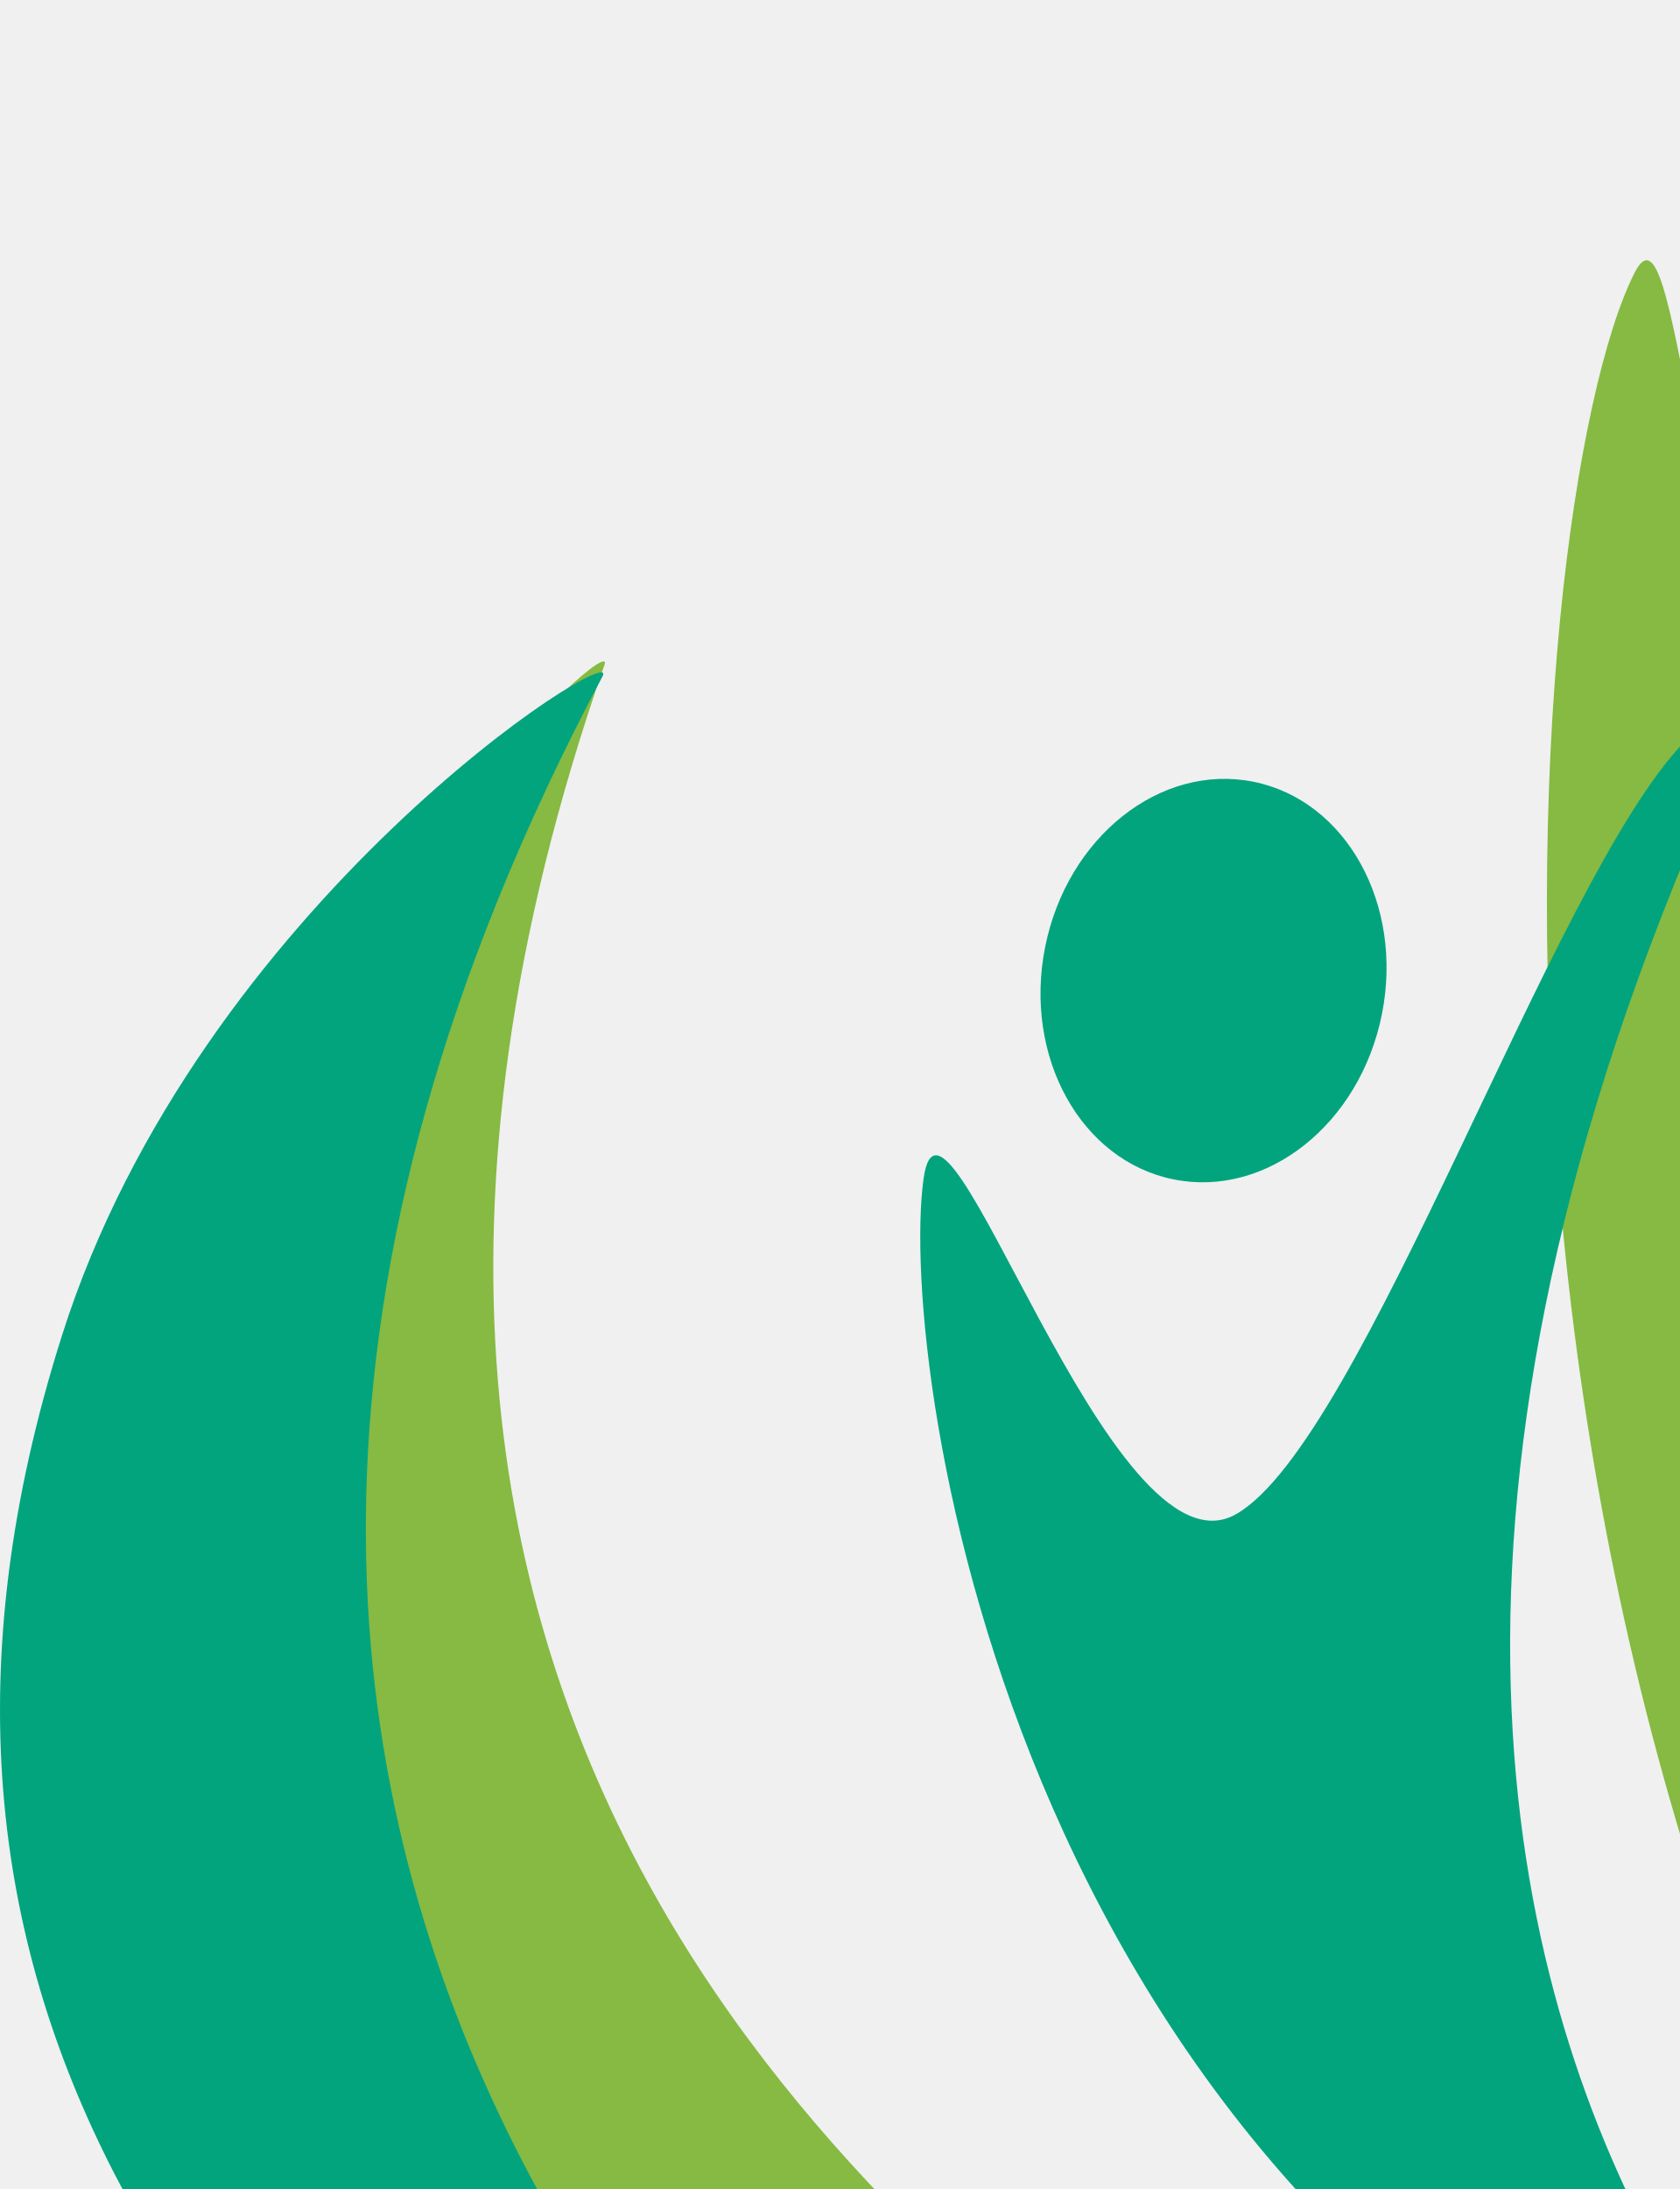
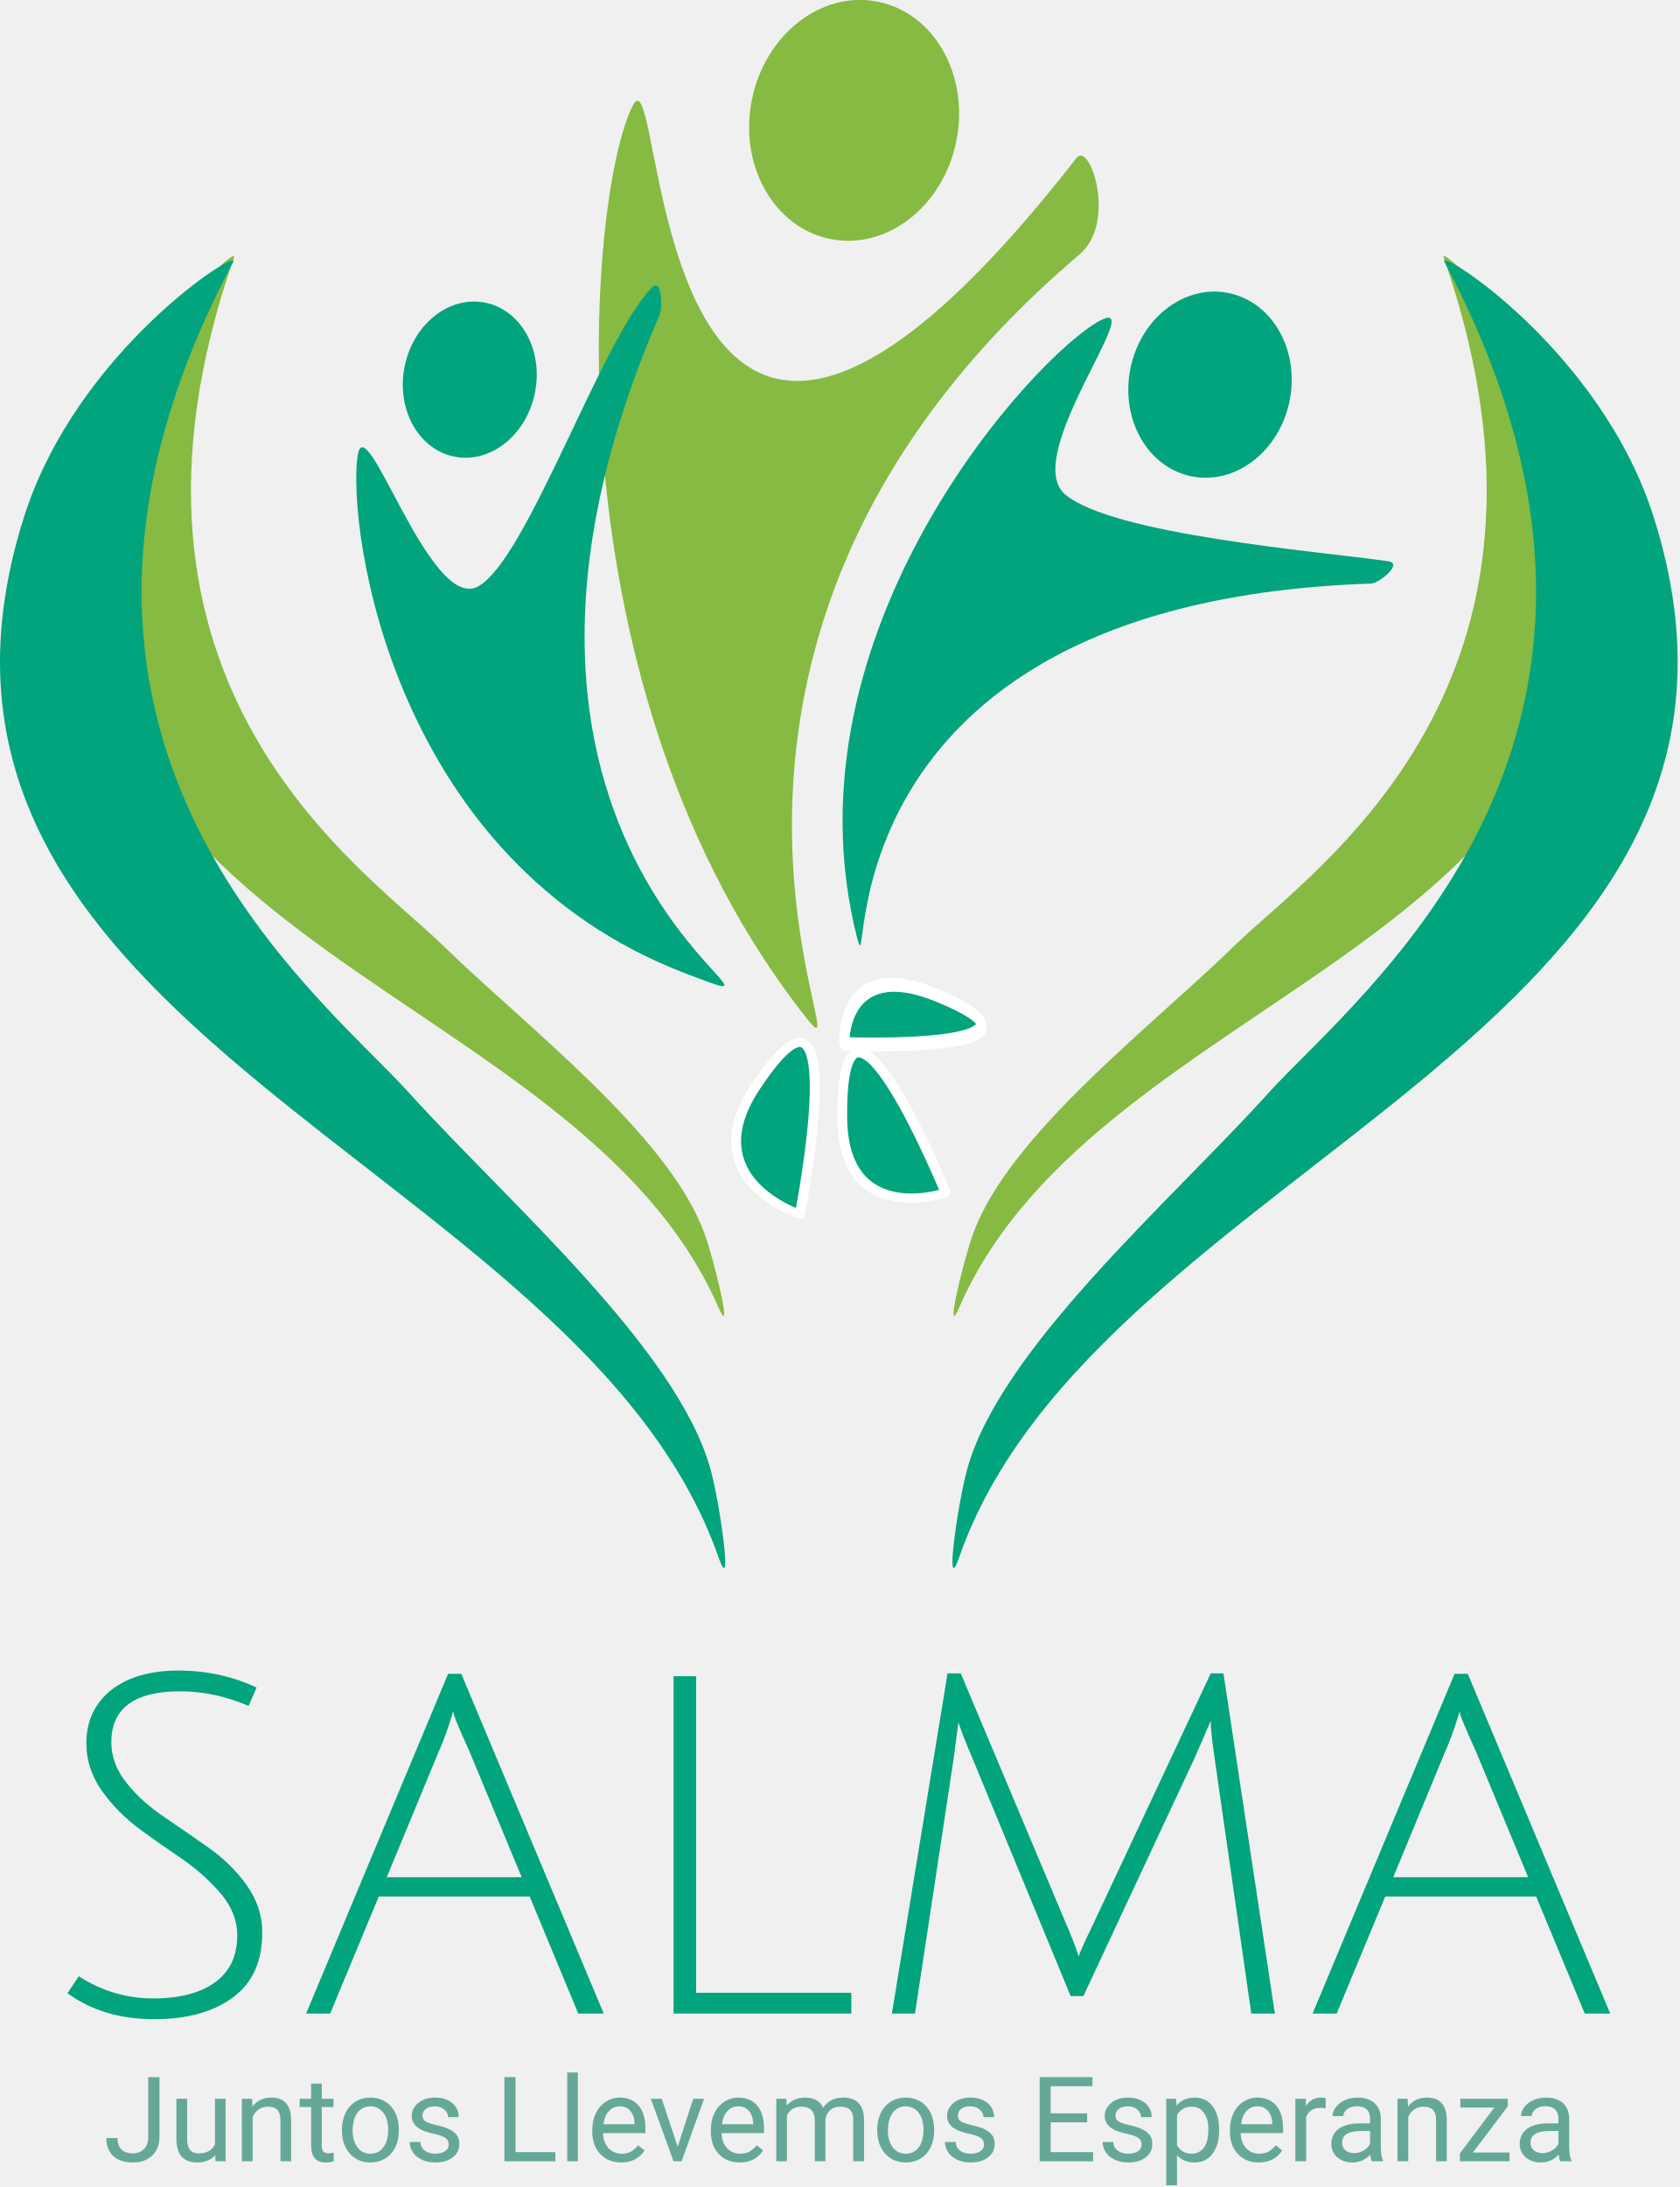
- <svg xmlns="http://www.w3.org/2000/svg" viewBox="0 0 300 391" version="1.1" xml:space="preserve" style="fill-rule:evenodd;clip-rule:evenodd;stroke-linecap:round;stroke-linejoin:round;stroke-miterlimit:1.5;">
+ <svg xmlns="http://www.w3.org/2000/svg" width="25%" height="25%" viewBox="0 0 775 1009" version="1.1" xml:space="preserve" style="fill-rule:evenodd;clip-rule:evenodd;stroke-linecap:round;stroke-linejoin:round;stroke-miterlimit:1.5;">
  <g transform="matrix(1,0,0,1,-4848.38,-12475.6)">
    <g transform="matrix(0.452468,-0.158175,0.239307,0.684551,2868.91,11374.1)">
      <path d="M3575.78,3138.93C3575.78,3138.93 3599.88,3085.04 3674.5,3128.61C3785.21,3193.24 3575.78,3138.93 3575.78,3138.93Z" style="fill:rgb(2,164,126);stroke:white;stroke-width:9.07px;" />
    </g>
    <g transform="matrix(0.0701606,-0.62791,0.714017,0.0797819,2716.27,15033.6)">
      <path d="M3582.07,3151.06C3582.07,3151.06 3598.37,3081.35 3669.93,3113.26C3788.45,3166.1 3582.07,3151.06 3582.07,3151.06Z" style="fill:rgb(2,164,126);stroke:white;stroke-width:6.4px;" />
    </g>
    <g transform="matrix(-0.290449,-0.5611,0.638045,-0.330278,4300.78,16065.6)">
      <path d="M3556.71,3161.28C3556.71,3161.28 3568.21,3092.46 3639.78,3124.37C3758.29,3177.21 3556.71,3161.28 3556.71,3161.28Z" style="fill:rgb(2,164,126);stroke:white;stroke-width:6.4px;" />
    </g>
    <g transform="matrix(-0.456065,-0.0273706,-0.03921,0.422664,6982.3,11652.1)">
      <path d="M3399.08,3595.24C3287.74,3236.84 2729.39,3159.4 2850.5,2672.55C2889.75,2514.76 3015.89,2409.39 3009.74,2424.12C2820.07,2878.31 3083.12,3095.52 3155.11,3183.99C3231.95,3278.41 3365.58,3405.1 3392.21,3515.17C3400.17,3548.07 3411.15,3634.09 3399.08,3595.24Z" style="fill:rgb(134,186,66);" />
    </g>
    <g transform="matrix(-0.595647,0.0375636,0.00685367,0.497725,7291.1,11276.8)">
      <path d="M3399.08,3595.24C3287.74,3236.84 2729.39,3159.4 2850.5,2672.55C2889.75,2514.76 3015.89,2409.39 3009.74,2424.12C2820.07,2878.31 3083.12,3095.52 3155.11,3183.99C3231.95,3278.41 3365.58,3405.1 3392.21,3515.17C3400.17,3548.07 3411.15,3634.09 3399.08,3595.24Z" style="fill:rgb(2,164,126);" />
    </g>
    <g transform="matrix(0.456065,-0.0273706,0.03921,0.422664,3488.7,11652.1)">
      <path d="M3399.08,3595.24C3287.74,3236.84 2729.39,3159.4 2850.5,2672.55C2889.75,2514.76 3015.89,2409.39 3009.74,2424.12C2820.07,2878.31 3083.12,3095.52 3155.11,3183.99C3231.95,3278.41 3365.58,3405.1 3392.21,3515.17C3400.17,3548.07 3411.15,3634.09 3399.08,3595.24Z" style="fill:rgb(134,186,66);" />
    </g>
    <g transform="matrix(0.595647,0.0375636,-0.00685367,0.497725,3179.9,11276.8)">
      <path d="M3399.08,3595.24C3287.74,3236.84 2729.39,3159.4 2850.5,2672.55C2889.75,2514.76 3015.89,2409.39 3009.74,2424.12C2820.07,2878.31 3083.12,3095.52 3155.11,3183.99C3231.95,3278.41 3365.58,3405.1 3392.21,3515.17C3400.17,3548.07 3411.15,3634.09 3399.08,3595.24Z" style="fill:rgb(2,164,126);" />
    </g>
    <g transform="matrix(0.202911,0.449469,-0.449469,0.202911,5949.5,10721.2)">
      <path d="M3336.78,2530.89C3344.65,2518.43 3352.09,2547.23 3349.29,2554.02C3148.02,3042.66 3517.31,3140.07 3453.54,3128.83C3163.3,3077.7 3024.7,2752.18 3020.66,2683.76C3017.61,2631.88 3105.68,2804.77 3155.51,2780.67C3208.2,2755.2 3300.15,2588.82 3336.78,2530.89Z" style="fill:rgb(2,164,126);" />
    </g>
    <g transform="matrix(0.565208,0.327027,-0.341255,0.589799,4347.31,9960.63)">
      <path d="M3307.43,2553.69C3309.51,2539.26 3355.13,2577.74 3343.41,2609.27C3199.7,2995.89 3508.7,3172.86 3448.35,3150.16C3170.49,3045.61 3021.47,2742.1 3017.44,2673.69C3014.39,2621.81 3238.7,3030.47 3307.43,2553.69Z" style="fill:rgb(134,186,66);" />
    </g>
    <g transform="matrix(0.483626,0.0964468,-0.0964468,0.483626,3811.34,11096.9)">
      <ellipse cx="3109.64" cy="2592.78" rx="62.201" ry="73.452" style="fill:rgb(2,164,126);" />
    </g>
    <g transform="matrix(0.758813,0.151326,-0.148651,0.745401,3268.34,10127.9)">
      <ellipse cx="3109.64" cy="2592.78" rx="62.201" ry="73.452" style="fill:rgb(134,186,66);" />
    </g>
    <g transform="matrix(0.590854,0.117831,-0.114862,0.575969,3867.26,10793.3)">
      <ellipse cx="3109.64" cy="2592.78" rx="62.201" ry="73.452" style="fill:rgb(2,164,126);" />
    </g>
    <g transform="matrix(0.483626,0.0964468,-0.0964468,0.483626,3811.34,11096.9)">
      <path d="M3259.49,2475.46C3267.36,2463.01 3273.54,2491.41 3272,2498.6C3152.6,3053.82 3579.21,3125.51 3416.81,3098.17C3126.2,3049.25 3024.7,2752.18 3020.66,2683.76C3017.61,2631.88 3115.71,2815.39 3155.51,2780.67C3195.32,2745.96 3222.86,2533.39 3259.49,2475.46Z" style="fill:rgb(2,164,126);" />
    </g>
    <g transform="matrix(0.635822,0,0,0.521748,1530.27,13073.2)">
      <g transform="matrix(342.331,0,0,417.177,5248.07,635.116)">
        <path d="M0.441,-0.652C0.392,-0.673 0.344,-0.683 0.296,-0.683C0.199,-0.683 0.15,-0.647 0.15,-0.575C0.15,-0.544 0.161,-0.515 0.183,-0.488C0.205,-0.46 0.232,-0.437 0.263,-0.416C0.294,-0.395 0.326,-0.373 0.357,-0.351C0.388,-0.329 0.415,-0.303 0.437,-0.272C0.459,-0.241 0.47,-0.208 0.47,-0.172C0.47,-0.111 0.45,-0.066 0.409,-0.035C0.368,-0.004 0.312,0.012 0.241,0.012C0.169,0.012 0.108,-0.006 0.057,-0.043L0.081,-0.079C0.129,-0.048 0.182,-0.032 0.239,-0.032C0.296,-0.032 0.34,-0.044 0.371,-0.067C0.402,-0.09 0.417,-0.123 0.417,-0.166C0.417,-0.196 0.406,-0.225 0.384,-0.252C0.362,-0.278 0.335,-0.303 0.304,-0.325C0.273,-0.346 0.241,-0.368 0.21,-0.391C0.179,-0.414 0.152,-0.441 0.13,-0.472C0.108,-0.503 0.097,-0.537 0.097,-0.573C0.097,-0.62 0.115,-0.658 0.15,-0.686C0.185,-0.713 0.232,-0.727 0.292,-0.727C0.351,-0.727 0.407,-0.715 0.458,-0.691L0.441,-0.652Z" style="fill:rgb(2,164,126);fill-rule:nonzero;" />
      </g>
      <g transform="matrix(342.331,0,0,417.177,5435.33,635.116)">
        <path d="M0.17,-0.248L0.067,-0L0.016,-0L0.317,-0.72L0.345,-0.72L0.647,-0L0.593,-0L0.49,-0.248L0.17,-0.248ZM0.328,-0.64C0.327,-0.639 0.326,-0.635 0.324,-0.628C0.315,-0.599 0.306,-0.575 0.297,-0.555L0.187,-0.289L0.473,-0.289L0.363,-0.554C0.34,-0.605 0.328,-0.633 0.328,-0.64Z" style="fill:rgb(2,164,126);fill-rule:nonzero;" />
      </g>
      <g transform="matrix(342.331,0,0,417.177,5662.29,635.116)">
        <path d="M0.132,-0L0.132,-0.715L0.18,-0.715L0.18,-0.044L0.509,-0.044L0.509,-0L0.132,-0Z" style="fill:rgb(2,164,126);fill-rule:nonzero;" />
      </g>
      <g transform="matrix(342.331,0,0,417.177,5844.07,635.116)">
        <path d="M0.47,-0.037L0.443,-0.037L0.234,-0.543C0.222,-0.571 0.212,-0.596 0.205,-0.617L0.195,-0.541L0.113,-0L0.064,-0L0.182,-0.721L0.21,-0.721L0.433,-0.191C0.444,-0.166 0.453,-0.143 0.46,-0.121C0.462,-0.128 0.472,-0.151 0.491,-0.19L0.74,-0.721L0.767,-0.721L0.876,-0L0.826,-0L0.748,-0.543C0.743,-0.577 0.74,-0.603 0.74,-0.62C0.739,-0.619 0.738,-0.616 0.736,-0.611C0.733,-0.605 0.729,-0.596 0.724,-0.583C0.718,-0.57 0.712,-0.556 0.706,-0.542L0.47,-0.037Z" style="fill:rgb(2,164,126);fill-rule:nonzero;" />
      </g>
      <g transform="matrix(342.331,0,0,417.177,6165.86,635.116)">
        <path d="M0.17,-0.248L0.067,-0L0.016,-0L0.317,-0.72L0.345,-0.72L0.647,-0L0.593,-0L0.49,-0.248L0.17,-0.248ZM0.328,-0.64C0.327,-0.639 0.326,-0.635 0.324,-0.628C0.315,-0.599 0.306,-0.575 0.297,-0.555L0.187,-0.289L0.473,-0.289L0.363,-0.554C0.34,-0.605 0.328,-0.633 0.328,-0.64Z" style="fill:rgb(2,164,126);fill-rule:nonzero;" />
      </g>
    </g>
    <g transform="matrix(0.597811,0,0,0.232055,1756.76,13353.6)">
      <g transform="matrix(91.3889,0,0,235.433,5251.28,513.408)">
        <path d="M0.38,-0.711L0.475,-0.711L0.475,-0.208C0.475,-0.139 0.454,-0.086 0.413,-0.048C0.372,-0.009 0.318,0.01 0.25,0.01C0.179,0.01 0.124,-0.008 0.085,-0.044C0.046,-0.081 0.026,-0.131 0.026,-0.196L0.12,-0.196C0.12,-0.156 0.131,-0.124 0.153,-0.101C0.175,-0.078 0.208,-0.067 0.25,-0.067C0.289,-0.067 0.32,-0.079 0.344,-0.104C0.368,-0.128 0.38,-0.162 0.38,-0.206L0.38,-0.711Z" style="fill:rgb(102,168,152);fill-rule:nonzero;" />
      </g>
      <g transform="matrix(91.3889,0,0,235.433,5301.7,513.408)">
        <path d="M0.395,-0.052C0.359,-0.011 0.308,0.01 0.24,0.01C0.183,0.01 0.141,-0.007 0.111,-0.039C0.082,-0.072 0.067,-0.12 0.066,-0.185L0.066,-0.528L0.157,-0.528L0.157,-0.187C0.157,-0.107 0.189,-0.067 0.254,-0.067C0.323,-0.067 0.369,-0.093 0.392,-0.144L0.392,-0.528L0.482,-0.528L0.482,-0L0.396,-0L0.395,-0.052Z" style="fill:rgb(102,168,152);fill-rule:nonzero;" />
      </g>
      <g transform="matrix(91.3889,0,0,235.433,5352.08,513.408)">
        <path d="M0.154,-0.528L0.157,-0.462C0.197,-0.513 0.25,-0.538 0.315,-0.538C0.427,-0.538 0.483,-0.475 0.484,-0.349L0.484,-0L0.394,-0L0.394,-0.35C0.393,-0.388 0.385,-0.416 0.367,-0.434C0.35,-0.452 0.324,-0.461 0.288,-0.461C0.258,-0.461 0.233,-0.454 0.21,-0.438C0.188,-0.422 0.171,-0.402 0.159,-0.376L0.159,-0L0.068,-0L0.068,-0.528L0.154,-0.528Z" style="fill:rgb(102,168,152);fill-rule:nonzero;" />
      </g>
      <g transform="matrix(91.3889,0,0,235.433,5402.51,513.408)">
        <path d="M0.191,-0.656L0.191,-0.528L0.29,-0.528L0.29,-0.458L0.191,-0.458L0.191,-0.131C0.191,-0.11 0.195,-0.094 0.204,-0.083C0.213,-0.073 0.228,-0.067 0.249,-0.067C0.259,-0.067 0.274,-0.069 0.292,-0.073L0.292,-0C0.268,0.007 0.245,0.01 0.223,0.01C0.182,0.01 0.152,-0.002 0.131,-0.027C0.111,-0.051 0.101,-0.086 0.101,-0.131L0.101,-0.458L0.004,-0.458L0.004,-0.528L0.101,-0.528L0.101,-0.656L0.191,-0.656Z" style="fill:rgb(102,168,152);fill-rule:nonzero;" />
      </g>
      <g transform="matrix(91.3889,0,0,235.433,5431.47,513.408)">
        <path d="M0.044,-0.269C0.044,-0.321 0.055,-0.367 0.075,-0.409C0.095,-0.45 0.124,-0.482 0.16,-0.504C0.196,-0.527 0.238,-0.538 0.284,-0.538C0.356,-0.538 0.414,-0.513 0.459,-0.463C0.503,-0.414 0.525,-0.347 0.525,-0.265L0.525,-0.258C0.525,-0.207 0.516,-0.161 0.496,-0.12C0.476,-0.079 0.448,-0.047 0.411,-0.024C0.375,-0.002 0.333,0.01 0.285,0.01C0.214,0.01 0.156,-0.015 0.111,-0.065C0.067,-0.115 0.044,-0.181 0.044,-0.263L0.044,-0.269ZM0.135,-0.258C0.135,-0.2 0.149,-0.153 0.176,-0.117C0.203,-0.082 0.24,-0.064 0.285,-0.064C0.331,-0.064 0.368,-0.082 0.395,-0.118C0.422,-0.154 0.435,-0.204 0.435,-0.269C0.435,-0.327 0.421,-0.374 0.394,-0.41C0.366,-0.446 0.33,-0.464 0.284,-0.464C0.24,-0.464 0.204,-0.446 0.176,-0.411C0.149,-0.375 0.135,-0.324 0.135,-0.258Z" style="fill:rgb(102,168,152);fill-rule:nonzero;" />
      </g>
      <g transform="matrix(91.3889,0,0,235.433,5483.59,513.408)">
        <path d="M0.376,-0.14C0.376,-0.165 0.367,-0.184 0.348,-0.197C0.33,-0.211 0.298,-0.222 0.252,-0.232C0.206,-0.242 0.17,-0.253 0.143,-0.267C0.116,-0.281 0.097,-0.297 0.084,-0.316C0.071,-0.335 0.064,-0.357 0.064,-0.383C0.064,-0.427 0.083,-0.463 0.119,-0.493C0.156,-0.523 0.203,-0.538 0.26,-0.538C0.32,-0.538 0.368,-0.523 0.406,-0.492C0.443,-0.461 0.461,-0.421 0.461,-0.373L0.371,-0.373C0.371,-0.398 0.36,-0.419 0.339,-0.437C0.318,-0.455 0.292,-0.464 0.26,-0.464C0.227,-0.464 0.201,-0.457 0.183,-0.442C0.164,-0.428 0.155,-0.409 0.155,-0.386C0.155,-0.364 0.163,-0.348 0.181,-0.337C0.198,-0.326 0.229,-0.315 0.274,-0.305C0.319,-0.295 0.356,-0.283 0.384,-0.269C0.412,-0.255 0.433,-0.238 0.446,-0.219C0.46,-0.199 0.466,-0.175 0.466,-0.146C0.466,-0.099 0.447,-0.061 0.41,-0.033C0.372,-0.004 0.323,0.01 0.263,0.01C0.22,0.01 0.183,0.002 0.15,-0.013C0.118,-0.028 0.092,-0.049 0.074,-0.075C0.056,-0.102 0.046,-0.131 0.046,-0.163L0.137,-0.163C0.138,-0.132 0.15,-0.108 0.173,-0.091C0.196,-0.073 0.226,-0.064 0.263,-0.064C0.297,-0.064 0.324,-0.071 0.345,-0.085C0.366,-0.099 0.376,-0.117 0.376,-0.14Z" style="fill:rgb(102,168,152);fill-rule:nonzero;" />
      </g>
      <g transform="matrix(91.3889,0,0,235.433,5553.33,513.408)">
        <path d="M0.177,-0.077L0.514,-0.077L0.514,-0L0.083,-0L0.083,-0.711L0.177,-0.711L0.177,-0.077Z" style="fill:rgb(102,168,152);fill-rule:nonzero;" />
      </g>
      <g transform="matrix(91.3889,0,0,235.433,5602.51,513.408)">
        <rect x="0.076" y="-0.75" width="0.09" height="0.75" style="fill:rgb(102,168,152);fill-rule:nonzero;" />
      </g>
      <g transform="matrix(91.3889,0,0,235.433,5624.69,513.408)">
        <path d="M0.288,0.01C0.216,0.01 0.158,-0.014 0.113,-0.061C0.068,-0.108 0.045,-0.171 0.045,-0.25L0.045,-0.266C0.045,-0.319 0.055,-0.365 0.075,-0.406C0.095,-0.448 0.123,-0.48 0.159,-0.503C0.195,-0.526 0.234,-0.538 0.276,-0.538C0.345,-0.538 0.398,-0.515 0.437,-0.47C0.475,-0.425 0.494,-0.36 0.494,-0.276L0.494,-0.238L0.136,-0.238C0.137,-0.186 0.152,-0.144 0.181,-0.112C0.211,-0.08 0.248,-0.064 0.292,-0.064C0.324,-0.064 0.351,-0.07 0.374,-0.083C0.396,-0.097 0.415,-0.114 0.432,-0.135L0.487,-0.092C0.443,-0.024 0.376,0.01 0.288,0.01ZM0.276,-0.464C0.24,-0.464 0.209,-0.451 0.185,-0.424C0.16,-0.398 0.145,-0.36 0.139,-0.313L0.403,-0.313L0.403,-0.319C0.401,-0.365 0.388,-0.401 0.366,-0.426C0.344,-0.451 0.314,-0.464 0.276,-0.464Z" style="fill:rgb(102,168,152);fill-rule:nonzero;" />
      </g>
      <g transform="matrix(91.3889,0,0,235.433,5672.52,513.408)">
        <path d="M0.243,-0.123L0.374,-0.528L0.466,-0.528L0.276,-0L0.208,-0L0.016,-0.528L0.108,-0.528L0.243,-0.123Z" style="fill:rgb(102,168,152);fill-rule:nonzero;" />
      </g>
      <g transform="matrix(91.3889,0,0,235.433,5716.21,513.408)">
        <path d="M0.288,0.01C0.216,0.01 0.158,-0.014 0.113,-0.061C0.068,-0.108 0.045,-0.171 0.045,-0.25L0.045,-0.266C0.045,-0.319 0.055,-0.365 0.075,-0.406C0.095,-0.448 0.123,-0.48 0.159,-0.503C0.195,-0.526 0.234,-0.538 0.276,-0.538C0.345,-0.538 0.398,-0.515 0.437,-0.47C0.475,-0.425 0.494,-0.36 0.494,-0.276L0.494,-0.238L0.136,-0.238C0.137,-0.186 0.152,-0.144 0.181,-0.112C0.211,-0.08 0.248,-0.064 0.292,-0.064C0.324,-0.064 0.351,-0.07 0.374,-0.083C0.396,-0.097 0.415,-0.114 0.432,-0.135L0.487,-0.092C0.443,-0.024 0.376,0.01 0.288,0.01ZM0.276,-0.464C0.24,-0.464 0.209,-0.451 0.185,-0.424C0.16,-0.398 0.145,-0.36 0.139,-0.313L0.403,-0.313L0.403,-0.319C0.401,-0.365 0.388,-0.401 0.366,-0.426C0.344,-0.451 0.314,-0.464 0.276,-0.464Z" style="fill:rgb(102,168,152);fill-rule:nonzero;" />
      </g>
      <g transform="matrix(91.3889,0,0,235.433,5764.63,513.408)">
        <path d="M0.153,-0.528L0.156,-0.47C0.194,-0.515 0.247,-0.538 0.313,-0.538C0.386,-0.538 0.437,-0.51 0.463,-0.453C0.481,-0.479 0.504,-0.499 0.532,-0.515C0.56,-0.53 0.593,-0.538 0.632,-0.538C0.748,-0.538 0.807,-0.477 0.809,-0.354L0.809,-0L0.718,-0L0.718,-0.349C0.718,-0.386 0.71,-0.415 0.692,-0.433C0.675,-0.452 0.646,-0.461 0.605,-0.461C0.572,-0.461 0.544,-0.451 0.522,-0.431C0.5,-0.411 0.487,-0.384 0.483,-0.351L0.483,-0L0.393,-0L0.393,-0.346C0.393,-0.423 0.355,-0.461 0.28,-0.461C0.221,-0.461 0.18,-0.436 0.158,-0.386L0.158,-0L0.068,-0L0.068,-0.528L0.153,-0.528Z" style="fill:rgb(102,168,152);fill-rule:nonzero;" />
      </g>
      <g transform="matrix(91.3889,0,0,235.433,5844.72,513.408)">
        <path d="M0.044,-0.269C0.044,-0.321 0.055,-0.367 0.075,-0.409C0.095,-0.45 0.124,-0.482 0.16,-0.504C0.196,-0.527 0.238,-0.538 0.284,-0.538C0.356,-0.538 0.414,-0.513 0.459,-0.463C0.503,-0.414 0.525,-0.347 0.525,-0.265L0.525,-0.258C0.525,-0.207 0.516,-0.161 0.496,-0.12C0.476,-0.079 0.448,-0.047 0.411,-0.024C0.375,-0.002 0.333,0.01 0.285,0.01C0.214,0.01 0.156,-0.015 0.111,-0.065C0.067,-0.115 0.044,-0.181 0.044,-0.263L0.044,-0.269ZM0.135,-0.258C0.135,-0.2 0.149,-0.153 0.176,-0.117C0.203,-0.082 0.24,-0.064 0.285,-0.064C0.331,-0.064 0.368,-0.082 0.395,-0.118C0.422,-0.154 0.435,-0.204 0.435,-0.269C0.435,-0.327 0.421,-0.374 0.394,-0.41C0.366,-0.446 0.33,-0.464 0.284,-0.464C0.24,-0.464 0.204,-0.446 0.176,-0.411C0.149,-0.375 0.135,-0.324 0.135,-0.258Z" style="fill:rgb(102,168,152);fill-rule:nonzero;" />
      </g>
      <g transform="matrix(91.3889,0,0,235.433,5896.84,513.408)">
        <path d="M0.376,-0.14C0.376,-0.165 0.367,-0.184 0.348,-0.197C0.33,-0.211 0.298,-0.222 0.252,-0.232C0.206,-0.242 0.17,-0.253 0.143,-0.267C0.116,-0.281 0.097,-0.297 0.084,-0.316C0.071,-0.335 0.064,-0.357 0.064,-0.383C0.064,-0.427 0.083,-0.463 0.119,-0.493C0.156,-0.523 0.203,-0.538 0.26,-0.538C0.32,-0.538 0.368,-0.523 0.406,-0.492C0.443,-0.461 0.461,-0.421 0.461,-0.373L0.371,-0.373C0.371,-0.398 0.36,-0.419 0.339,-0.437C0.318,-0.455 0.292,-0.464 0.26,-0.464C0.227,-0.464 0.201,-0.457 0.183,-0.442C0.164,-0.428 0.155,-0.409 0.155,-0.386C0.155,-0.364 0.163,-0.348 0.181,-0.337C0.198,-0.326 0.229,-0.315 0.274,-0.305C0.319,-0.295 0.356,-0.283 0.384,-0.269C0.412,-0.255 0.433,-0.238 0.446,-0.219C0.46,-0.199 0.466,-0.175 0.466,-0.146C0.466,-0.099 0.447,-0.061 0.41,-0.033C0.372,-0.004 0.323,0.01 0.263,0.01C0.22,0.01 0.183,0.002 0.15,-0.013C0.118,-0.028 0.092,-0.049 0.074,-0.075C0.056,-0.102 0.046,-0.131 0.046,-0.163L0.137,-0.163C0.138,-0.132 0.15,-0.108 0.173,-0.091C0.196,-0.073 0.226,-0.064 0.263,-0.064C0.297,-0.064 0.324,-0.071 0.345,-0.085C0.366,-0.099 0.376,-0.117 0.376,-0.14Z" style="fill:rgb(102,168,152);fill-rule:nonzero;" />
      </g>
      <g transform="matrix(91.3889,0,0,235.433,5966.59,513.408)">
        <path d="M0.484,-0.329L0.176,-0.329L0.176,-0.077L0.534,-0.077L0.534,-0L0.083,-0L0.083,-0.711L0.529,-0.711L0.529,-0.634L0.176,-0.634L0.176,-0.405L0.484,-0.405L0.484,-0.329Z" style="fill:rgb(102,168,152);fill-rule:nonzero;" />
      </g>
      <g transform="matrix(91.3889,0,0,235.433,6018.53,513.408)">
        <path d="M0.376,-0.14C0.376,-0.165 0.367,-0.184 0.348,-0.197C0.33,-0.211 0.298,-0.222 0.252,-0.232C0.206,-0.242 0.17,-0.253 0.143,-0.267C0.116,-0.281 0.097,-0.297 0.084,-0.316C0.071,-0.335 0.064,-0.357 0.064,-0.383C0.064,-0.427 0.083,-0.463 0.119,-0.493C0.156,-0.523 0.203,-0.538 0.26,-0.538C0.32,-0.538 0.368,-0.523 0.406,-0.492C0.443,-0.461 0.461,-0.421 0.461,-0.373L0.371,-0.373C0.371,-0.398 0.36,-0.419 0.339,-0.437C0.318,-0.455 0.292,-0.464 0.26,-0.464C0.227,-0.464 0.201,-0.457 0.183,-0.442C0.164,-0.428 0.155,-0.409 0.155,-0.386C0.155,-0.364 0.163,-0.348 0.181,-0.337C0.198,-0.326 0.229,-0.315 0.274,-0.305C0.319,-0.295 0.356,-0.283 0.384,-0.269C0.412,-0.255 0.433,-0.238 0.446,-0.219C0.46,-0.199 0.466,-0.175 0.466,-0.146C0.466,-0.099 0.447,-0.061 0.41,-0.033C0.372,-0.004 0.323,0.01 0.263,0.01C0.22,0.01 0.183,0.002 0.15,-0.013C0.118,-0.028 0.092,-0.049 0.074,-0.075C0.056,-0.102 0.046,-0.131 0.046,-0.163L0.137,-0.163C0.138,-0.132 0.15,-0.108 0.173,-0.091C0.196,-0.073 0.226,-0.064 0.263,-0.064C0.297,-0.064 0.324,-0.071 0.345,-0.085C0.366,-0.099 0.376,-0.117 0.376,-0.14Z" style="fill:rgb(102,168,152);fill-rule:nonzero;" />
      </g>
      <g transform="matrix(91.3889,0,0,235.433,6065.66,513.408)">
        <path d="M0.515,-0.258C0.515,-0.178 0.496,-0.113 0.459,-0.064C0.423,-0.015 0.373,0.01 0.31,0.01C0.246,0.01 0.195,-0.011 0.159,-0.051L0.159,0.203L0.068,0.203L0.068,-0.528L0.151,-0.528L0.155,-0.47C0.192,-0.515 0.243,-0.538 0.309,-0.538C0.372,-0.538 0.422,-0.514 0.459,-0.466C0.496,-0.418 0.515,-0.352 0.515,-0.267L0.515,-0.258ZM0.424,-0.269C0.424,-0.328 0.412,-0.375 0.386,-0.41C0.361,-0.444 0.326,-0.461 0.282,-0.461C0.227,-0.461 0.186,-0.437 0.159,-0.389L0.159,-0.136C0.186,-0.088 0.227,-0.064 0.283,-0.064C0.326,-0.064 0.36,-0.081 0.386,-0.115C0.412,-0.15 0.424,-0.201 0.424,-0.269Z" style="fill:rgb(102,168,152);fill-rule:nonzero;" />
      </g>
      <g transform="matrix(91.3889,0,0,235.433,6116.93,513.408)">
        <path d="M0.288,0.01C0.216,0.01 0.158,-0.014 0.113,-0.061C0.068,-0.108 0.045,-0.171 0.045,-0.25L0.045,-0.266C0.045,-0.319 0.055,-0.365 0.075,-0.406C0.095,-0.448 0.123,-0.48 0.159,-0.503C0.195,-0.526 0.234,-0.538 0.276,-0.538C0.345,-0.538 0.398,-0.515 0.437,-0.47C0.475,-0.425 0.494,-0.36 0.494,-0.276L0.494,-0.238L0.136,-0.238C0.137,-0.186 0.152,-0.144 0.181,-0.112C0.211,-0.08 0.248,-0.064 0.292,-0.064C0.324,-0.064 0.351,-0.07 0.374,-0.083C0.396,-0.097 0.415,-0.114 0.432,-0.135L0.487,-0.092C0.443,-0.024 0.376,0.01 0.288,0.01ZM0.276,-0.464C0.24,-0.464 0.209,-0.451 0.185,-0.424C0.16,-0.398 0.145,-0.36 0.139,-0.313L0.403,-0.313L0.403,-0.319C0.401,-0.365 0.388,-0.401 0.366,-0.426C0.344,-0.451 0.314,-0.464 0.276,-0.464Z" style="fill:rgb(102,168,152);fill-rule:nonzero;" />
      </g>
      <g transform="matrix(91.3889,0,0,235.433,6165.34,513.408)">
        <path d="M0.324,-0.447C0.31,-0.45 0.295,-0.451 0.279,-0.451C0.22,-0.451 0.18,-0.425 0.159,-0.375L0.159,-0L0.068,-0L0.068,-0.528L0.156,-0.528L0.158,-0.467C0.187,-0.514 0.229,-0.538 0.284,-0.538C0.301,-0.538 0.315,-0.536 0.324,-0.531L0.324,-0.447Z" style="fill:rgb(102,168,152);fill-rule:nonzero;" />
      </g>
      <g transform="matrix(91.3889,0,0,235.433,6194.48,513.408)">
        <path d="M0.395,-0C0.389,-0.01 0.385,-0.029 0.382,-0.056C0.34,-0.012 0.29,0.01 0.231,0.01C0.179,0.01 0.137,-0.005 0.103,-0.034C0.07,-0.064 0.053,-0.101 0.053,-0.146C0.053,-0.201 0.074,-0.244 0.116,-0.275C0.158,-0.305 0.217,-0.32 0.292,-0.32L0.38,-0.32L0.38,-0.362C0.38,-0.393 0.371,-0.419 0.352,-0.437C0.333,-0.456 0.305,-0.465 0.269,-0.465C0.236,-0.465 0.209,-0.457 0.188,-0.441C0.166,-0.425 0.155,-0.405 0.155,-0.382L0.064,-0.382C0.064,-0.408 0.073,-0.434 0.092,-0.458C0.111,-0.483 0.136,-0.502 0.168,-0.517C0.2,-0.531 0.236,-0.538 0.274,-0.538C0.335,-0.538 0.382,-0.523 0.417,-0.492C0.451,-0.462 0.469,-0.42 0.471,-0.367L0.471,-0.124C0.471,-0.075 0.477,-0.036 0.489,-0.008L0.489,-0L0.395,-0ZM0.245,-0.069C0.273,-0.069 0.3,-0.076 0.325,-0.091C0.351,-0.105 0.369,-0.125 0.38,-0.148L0.38,-0.256L0.31,-0.256C0.199,-0.256 0.144,-0.224 0.144,-0.159C0.144,-0.131 0.153,-0.109 0.172,-0.093C0.191,-0.077 0.215,-0.069 0.245,-0.069Z" style="fill:rgb(102,168,152);fill-rule:nonzero;" />
      </g>
      <g transform="matrix(91.3889,0,0,235.433,6244.19,513.408)">
        <path d="M0.154,-0.528L0.157,-0.462C0.197,-0.513 0.25,-0.538 0.315,-0.538C0.427,-0.538 0.483,-0.475 0.484,-0.349L0.484,-0L0.394,-0L0.394,-0.35C0.393,-0.388 0.385,-0.416 0.367,-0.434C0.35,-0.452 0.324,-0.461 0.288,-0.461C0.258,-0.461 0.233,-0.454 0.21,-0.438C0.188,-0.422 0.171,-0.402 0.159,-0.376L0.159,-0L0.068,-0L0.068,-0.528L0.154,-0.528Z" style="fill:rgb(102,168,152);fill-rule:nonzero;" />
      </g>
      <g transform="matrix(91.3889,0,0,235.433,6294.62,513.408)">
        <path d="M0.153,-0.074L0.462,-0.074L0.462,-0L0.043,-0L0.043,-0.066L0.334,-0.454L0.047,-0.454L0.047,-0.528L0.448,-0.528L0.448,-0.464L0.153,-0.074Z" style="fill:rgb(102,168,152);fill-rule:nonzero;" />
      </g>
      <g transform="matrix(91.3889,0,0,235.433,6339.91,513.408)">
        <path d="M0.395,-0C0.389,-0.01 0.385,-0.029 0.382,-0.056C0.34,-0.012 0.29,0.01 0.231,0.01C0.179,0.01 0.137,-0.005 0.103,-0.034C0.07,-0.064 0.053,-0.101 0.053,-0.146C0.053,-0.201 0.074,-0.244 0.116,-0.275C0.158,-0.305 0.217,-0.32 0.292,-0.32L0.38,-0.32L0.38,-0.362C0.38,-0.393 0.371,-0.419 0.352,-0.437C0.333,-0.456 0.305,-0.465 0.269,-0.465C0.236,-0.465 0.209,-0.457 0.188,-0.441C0.166,-0.425 0.155,-0.405 0.155,-0.382L0.064,-0.382C0.064,-0.408 0.073,-0.434 0.092,-0.458C0.111,-0.483 0.136,-0.502 0.168,-0.517C0.2,-0.531 0.236,-0.538 0.274,-0.538C0.335,-0.538 0.382,-0.523 0.417,-0.492C0.451,-0.462 0.469,-0.42 0.471,-0.367L0.471,-0.124C0.471,-0.075 0.477,-0.036 0.489,-0.008L0.489,-0L0.395,-0ZM0.245,-0.069C0.273,-0.069 0.3,-0.076 0.325,-0.091C0.351,-0.105 0.369,-0.125 0.38,-0.148L0.38,-0.256L0.31,-0.256C0.199,-0.256 0.144,-0.224 0.144,-0.159C0.144,-0.131 0.153,-0.109 0.172,-0.093C0.191,-0.077 0.215,-0.069 0.245,-0.069Z" style="fill:rgb(102,168,152);fill-rule:nonzero;" />
      </g>
    </g>
  </g>
</svg>
